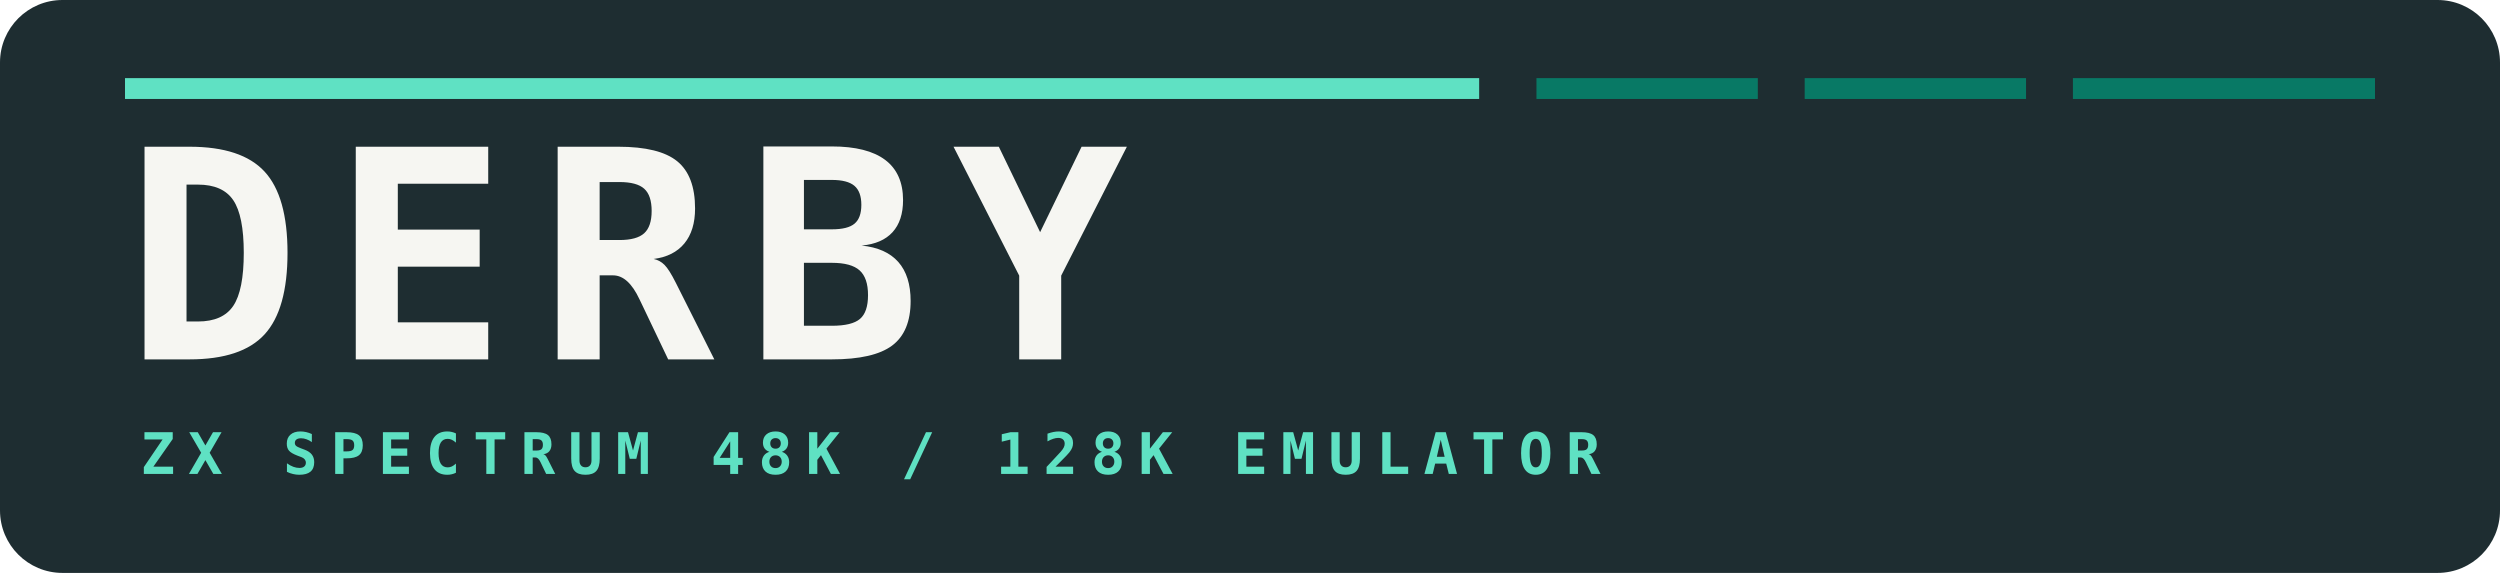
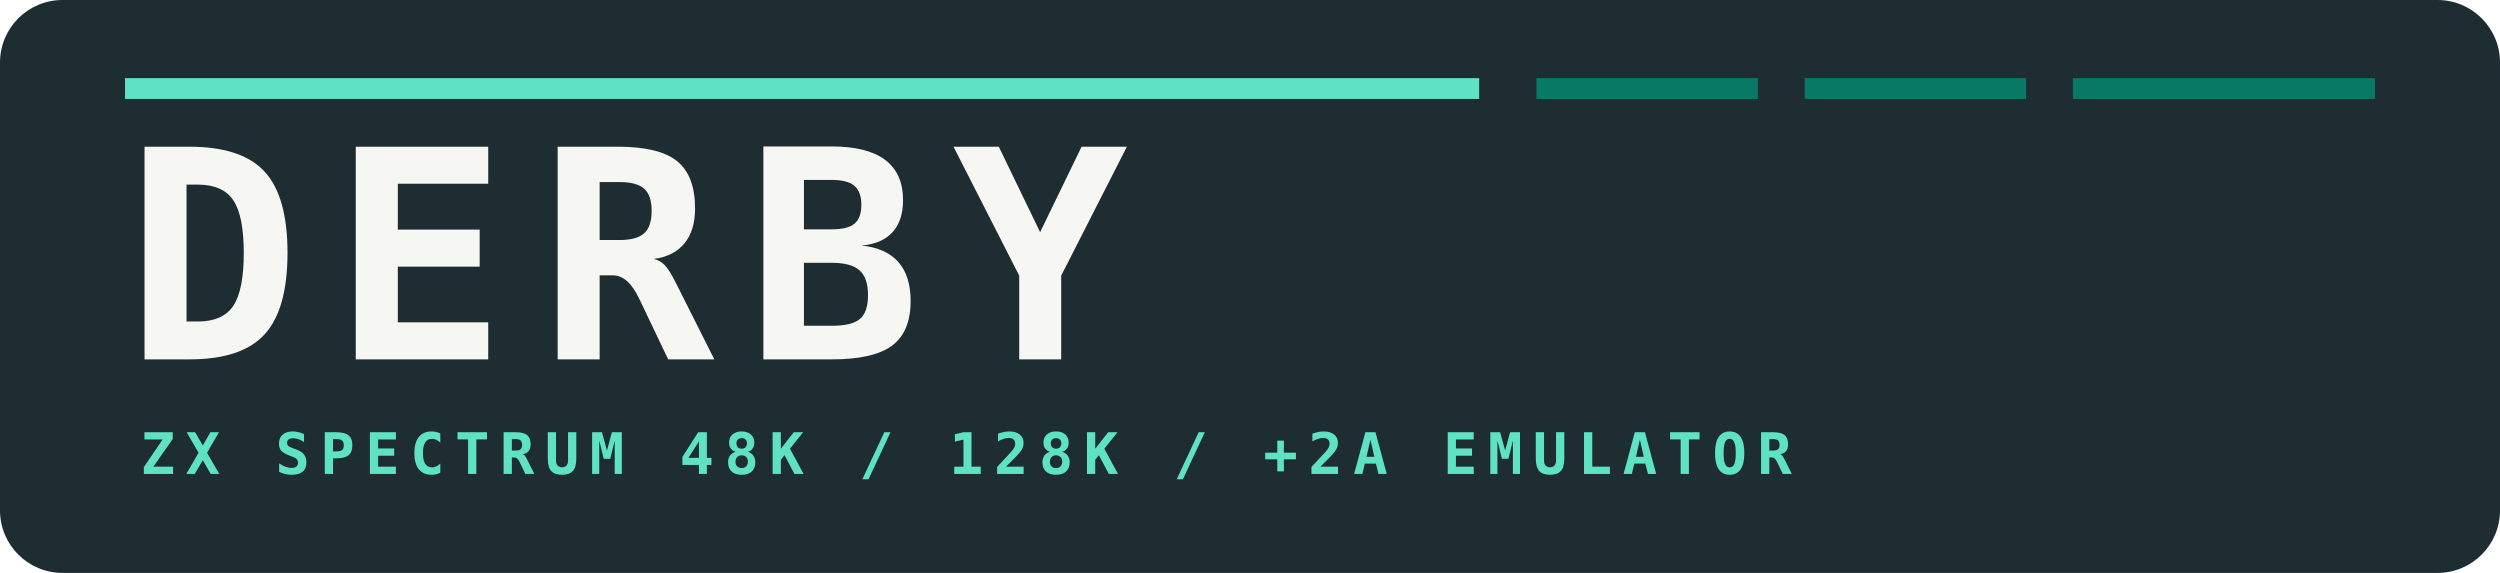
<svg xmlns="http://www.w3.org/2000/svg" viewBox="0 0 960 220" role="img" aria-labelledby="title desc">
  <rect width="960" height="220" rx="24" fill="#1e2d31" />
  <g fill="#f6f6f2" font-family="Consolas, monospace" font-weight="700">
    <text x="48" y="138" font-size="112" letter-spacing="12">DERBY</text>
-     <text x="54" y="182" font-size="22" letter-spacing="5" fill="#5fe1c3">ZX SPECTRUM 48K / 128K EMULATOR</text>
+     <text x="54" y="182" font-size="22" letter-spacing="4" fill="#5fe1c3">ZX SPECTRUM 48K / 128K / +2A EMULATOR</text>
  </g>
  <path d="M48 34h520" stroke="#5fe1c3" stroke-width="8" />
  <path d="M590 34h85M693 34h85M796 34h116" stroke="#087965" stroke-width="8" />
</svg>
